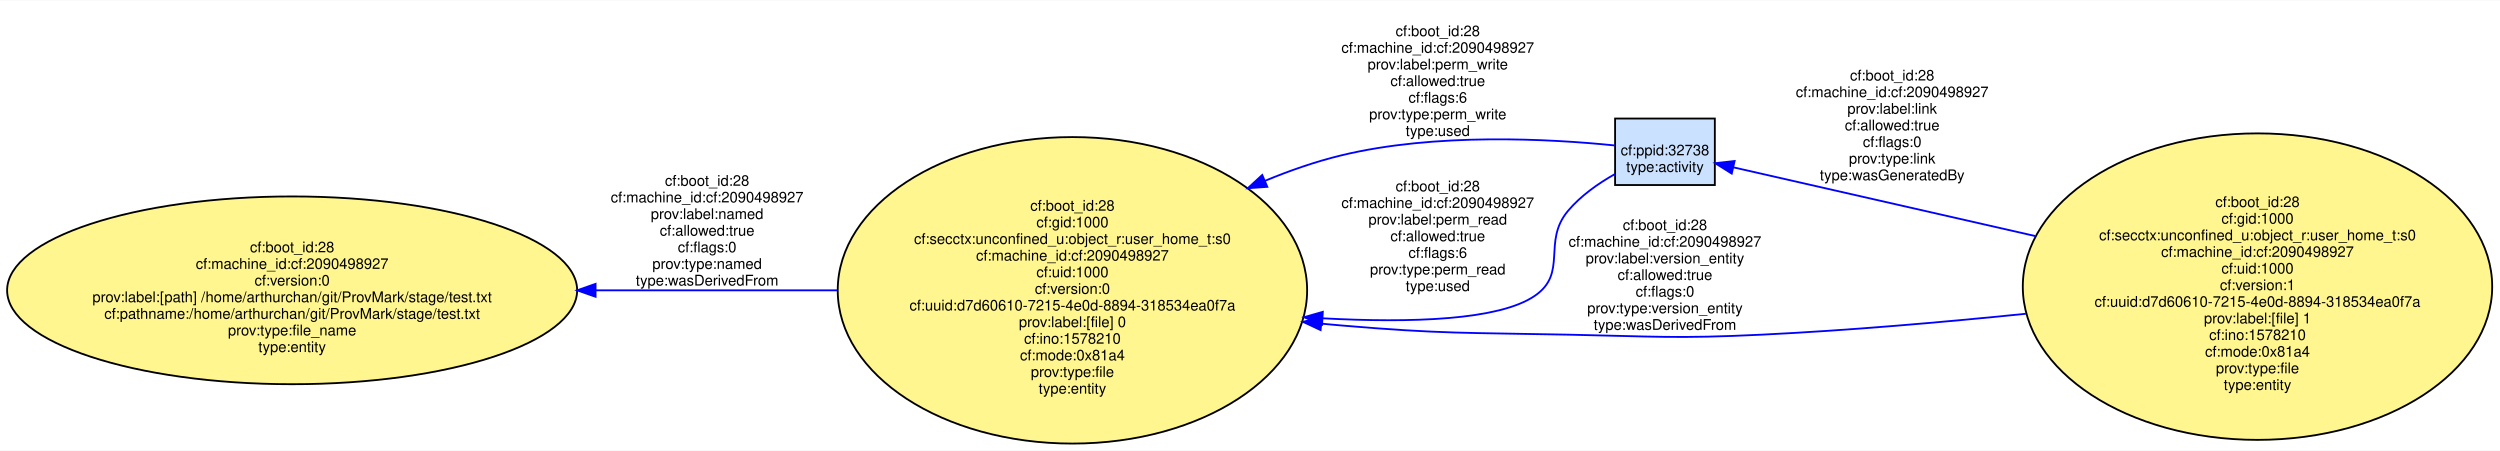
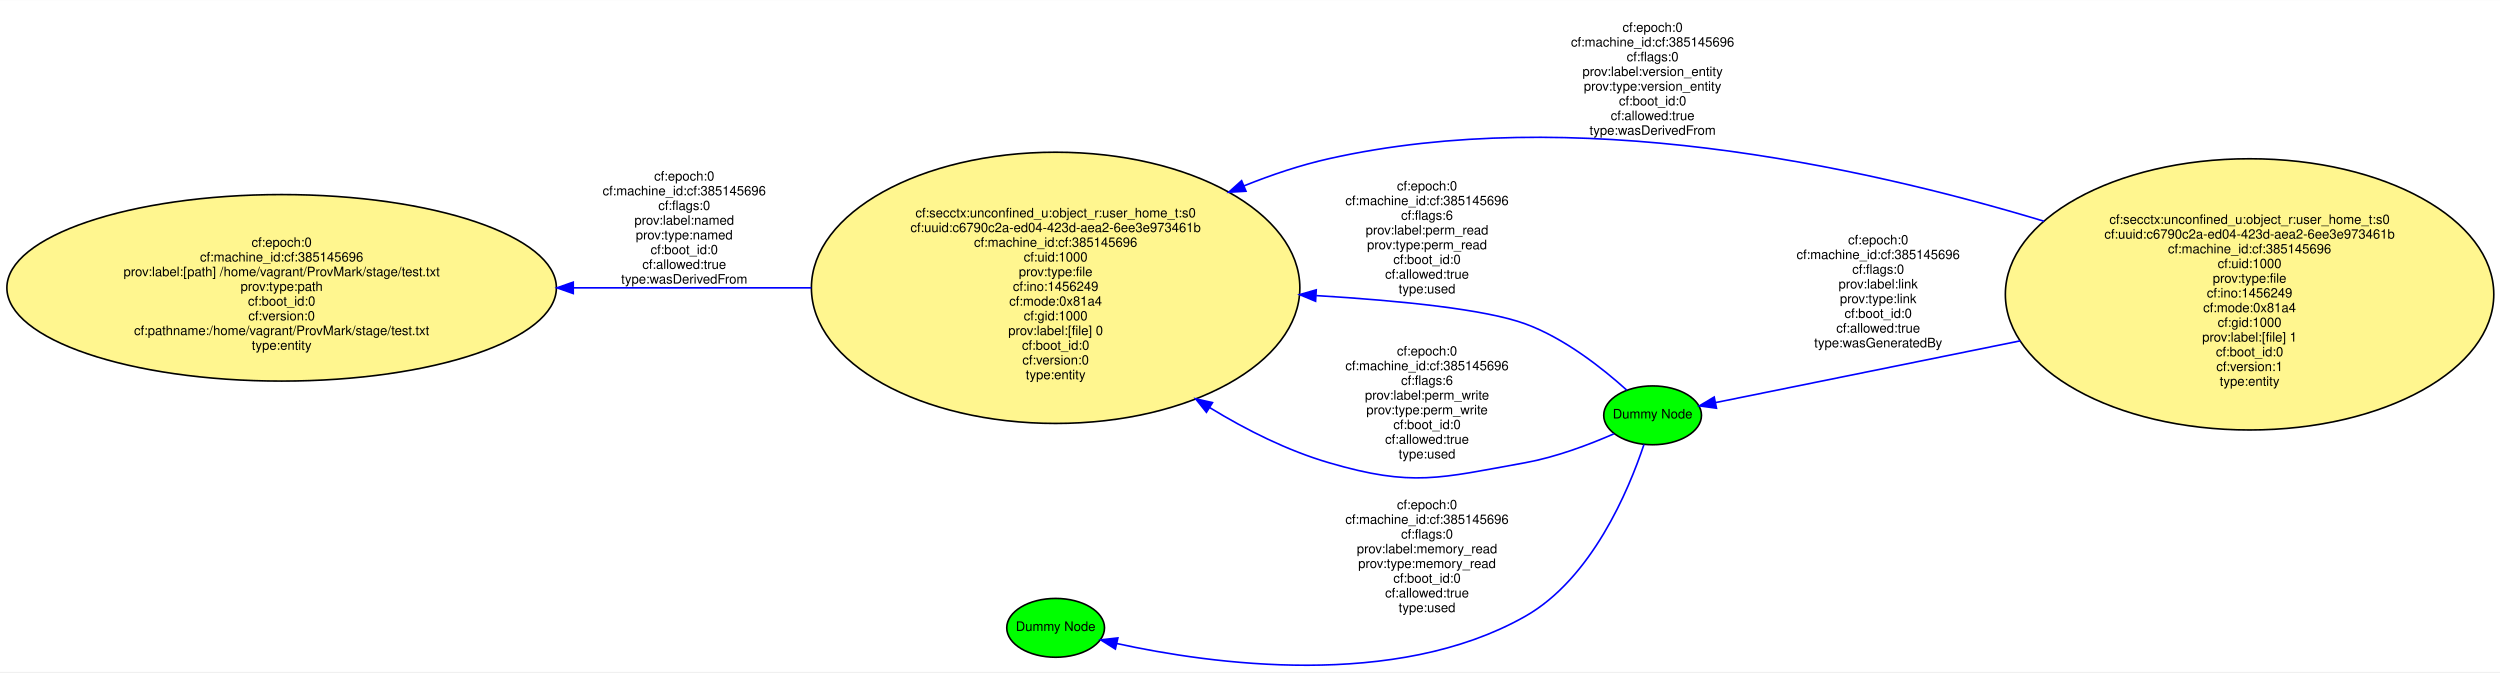
- <svg xmlns="http://www.w3.org/2000/svg" width="1353pt" height="244pt" viewBox="0.00 0.00 1353.42 243.73">
-   <g id="graph0" class="graph" transform="scale(1 1) rotate(0) translate(4 239.7315)">
-     <polygon fill="#ffffff" stroke="transparent" points="-4,4 -4,-239.732 1349.415,-239.732 1349.415,4 -4,4" />
+ <svg xmlns="http://www.w3.org/2000/svg" width="1529pt" height="411pt" viewBox="0.00 0.00 1529.38 410.94">
+   <g id="graph0" class="graph" transform="scale(1 1) rotate(0) translate(4 406.9395)">
+     <polygon fill="#ffffff" stroke="transparent" points="-4,4 -4,-406.94 1525.381,-406.94 1525.381,4 -4,4" />
    <g id="node1" class="node">
-       <polygon fill="#cae1ff" stroke="#000000" points="924.357,-175.732 870.357,-175.732 870.357,-139.732 924.357,-139.732 924.357,-175.732" />
-       <text text-anchor="middle" x="897.357" y="-155.832" font-family="Helvetica,sans-Serif" font-size="8.00" fill="#000000">cf:ppid:32738</text>
-       <text text-anchor="middle" x="897.357" y="-146.832" font-family="Helvetica,sans-Serif" font-size="8.00" fill="#000000">type:activity</text>
+       <ellipse fill="#fff68f" stroke="#000000" cx="641.782" cy="-230.94" rx="149.399" ry="82.964" />
+       <text text-anchor="middle" x="641.782" y="-274.039" font-family="Helvetica,sans-Serif" font-size="8.00" fill="#000000">cf:secctx:unconfined_u:object_r:user_home_t:s0</text>
+       <text text-anchor="middle" x="641.782" y="-265.039" font-family="Helvetica,sans-Serif" font-size="8.00" fill="#000000">cf:uuid:c6790c2a-ed04-423d-aea2-6ee3e973461b</text>
+       <text text-anchor="middle" x="641.782" y="-256.039" font-family="Helvetica,sans-Serif" font-size="8.00" fill="#000000">cf:machine_id:cf:385145696</text>
+       <text text-anchor="middle" x="641.782" y="-247.04" font-family="Helvetica,sans-Serif" font-size="8.00" fill="#000000">cf:uid:1000</text>
+       <text text-anchor="middle" x="641.782" y="-238.04" font-family="Helvetica,sans-Serif" font-size="8.00" fill="#000000">prov:type:file</text>
+       <text text-anchor="middle" x="641.782" y="-229.04" font-family="Helvetica,sans-Serif" font-size="8.00" fill="#000000">cf:ino:1456249</text>
+       <text text-anchor="middle" x="641.782" y="-220.04" font-family="Helvetica,sans-Serif" font-size="8.00" fill="#000000">cf:mode:0x81a4</text>
+       <text text-anchor="middle" x="641.782" y="-211.04" font-family="Helvetica,sans-Serif" font-size="8.00" fill="#000000">cf:gid:1000</text>
+       <text text-anchor="middle" x="641.782" y="-202.04" font-family="Helvetica,sans-Serif" font-size="8.00" fill="#000000">prov:label:[file] 0</text>
+       <text text-anchor="middle" x="641.782" y="-193.04" font-family="Helvetica,sans-Serif" font-size="8.00" fill="#000000">cf:boot_id:0</text>
+       <text text-anchor="middle" x="641.782" y="-184.04" font-family="Helvetica,sans-Serif" font-size="8.00" fill="#000000">cf:version:0</text>
+       <text text-anchor="middle" x="641.782" y="-175.04" font-family="Helvetica,sans-Serif" font-size="8.00" fill="#000000">type:entity</text>
+     </g>
+     <g id="node3" class="node">
+       <ellipse fill="#fff68f" stroke="#000000" cx="168.291" cy="-230.94" rx="168.083" ry="57.052" />
+       <text text-anchor="middle" x="168.291" y="-256.039" font-family="Helvetica,sans-Serif" font-size="8.00" fill="#000000">cf:epoch:0</text>
+       <text text-anchor="middle" x="168.291" y="-247.04" font-family="Helvetica,sans-Serif" font-size="8.00" fill="#000000">cf:machine_id:cf:385145696</text>
+       <text text-anchor="middle" x="168.291" y="-238.04" font-family="Helvetica,sans-Serif" font-size="8.00" fill="#000000">prov:label:[path] /home/vagrant/ProvMark/stage/test.txt</text>
+       <text text-anchor="middle" x="168.291" y="-229.04" font-family="Helvetica,sans-Serif" font-size="8.00" fill="#000000">prov:type:path</text>
+       <text text-anchor="middle" x="168.291" y="-220.04" font-family="Helvetica,sans-Serif" font-size="8.00" fill="#000000">cf:boot_id:0</text>
+       <text text-anchor="middle" x="168.291" y="-211.04" font-family="Helvetica,sans-Serif" font-size="8.00" fill="#000000">cf:version:0</text>
+       <text text-anchor="middle" x="168.291" y="-202.04" font-family="Helvetica,sans-Serif" font-size="8.00" fill="#000000">cf:pathname:/home/vagrant/ProvMark/stage/test.txt</text>
+       <text text-anchor="middle" x="168.291" y="-193.04" font-family="Helvetica,sans-Serif" font-size="8.00" fill="#000000">type:entity</text>
+     </g>
+     <g id="edge5" class="edge">
+       <path fill="none" stroke="#0000ff" d="M492.292,-230.94C446.118,-230.94 394.796,-230.94 346.865,-230.94" />
+       <polygon fill="#0000ff" stroke="#0000ff" points="346.691,-227.44 336.691,-230.94 346.691,-234.44 346.691,-227.44" />
+       <text text-anchor="middle" x="414.583" y="-296.539" font-family="Helvetica,sans-Serif" font-size="8.00" fill="#000000">cf:epoch:0</text>
+       <text text-anchor="middle" x="414.583" y="-287.539" font-family="Helvetica,sans-Serif" font-size="8.00" fill="#000000">cf:machine_id:cf:385145696</text>
+       <text text-anchor="middle" x="414.583" y="-278.539" font-family="Helvetica,sans-Serif" font-size="8.00" fill="#000000">cf:flags:0</text>
+       <text text-anchor="middle" x="414.583" y="-269.539" font-family="Helvetica,sans-Serif" font-size="8.00" fill="#000000">prov:label:named</text>
+       <text text-anchor="middle" x="414.583" y="-260.539" font-family="Helvetica,sans-Serif" font-size="8.00" fill="#000000">prov:type:named</text>
+       <text text-anchor="middle" x="414.583" y="-251.54" font-family="Helvetica,sans-Serif" font-size="8.00" fill="#000000">cf:boot_id:0</text>
+       <text text-anchor="middle" x="414.583" y="-242.54" font-family="Helvetica,sans-Serif" font-size="8.00" fill="#000000">cf:allowed:true</text>
+       <text text-anchor="middle" x="414.583" y="-233.54" font-family="Helvetica,sans-Serif" font-size="8.00" fill="#000000">type:wasDerivedFrom</text>
    </g>
    <g id="node2" class="node">
-       <ellipse fill="#fff68f" stroke="#000000" cx="576.578" cy="-82.731" rx="127.059" ry="82.964" />
-       <text text-anchor="middle" x="576.578" y="-125.832" font-family="Helvetica,sans-Serif" font-size="8.00" fill="#000000">cf:boot_id:28</text>
-       <text text-anchor="middle" x="576.578" y="-116.832" font-family="Helvetica,sans-Serif" font-size="8.00" fill="#000000">cf:gid:1000</text>
-       <text text-anchor="middle" x="576.578" y="-107.832" font-family="Helvetica,sans-Serif" font-size="8.00" fill="#000000">cf:secctx:unconfined_u:object_r:user_home_t:s0</text>
-       <text text-anchor="middle" x="576.578" y="-98.832" font-family="Helvetica,sans-Serif" font-size="8.00" fill="#000000">cf:machine_id:cf:2090498927</text>
-       <text text-anchor="middle" x="576.578" y="-89.832" font-family="Helvetica,sans-Serif" font-size="8.00" fill="#000000">cf:uid:1000</text>
-       <text text-anchor="middle" x="576.578" y="-80.832" font-family="Helvetica,sans-Serif" font-size="8.00" fill="#000000">cf:version:0</text>
-       <text text-anchor="middle" x="576.578" y="-71.832" font-family="Helvetica,sans-Serif" font-size="8.00" fill="#000000">cf:uuid:d7d60610-7215-4e0d-8894-318534ea0f7a</text>
-       <text text-anchor="middle" x="576.578" y="-62.831" font-family="Helvetica,sans-Serif" font-size="8.00" fill="#000000">prov:label:[file] 0</text>
-       <text text-anchor="middle" x="576.578" y="-53.831" font-family="Helvetica,sans-Serif" font-size="8.00" fill="#000000">cf:ino:1578210</text>
-       <text text-anchor="middle" x="576.578" y="-44.831" font-family="Helvetica,sans-Serif" font-size="8.00" fill="#000000">cf:mode:0x81a4</text>
-       <text text-anchor="middle" x="576.578" y="-35.831" font-family="Helvetica,sans-Serif" font-size="8.00" fill="#000000">prov:type:file</text>
-       <text text-anchor="middle" x="576.578" y="-26.831" font-family="Helvetica,sans-Serif" font-size="8.00" fill="#000000">type:entity</text>
+       <ellipse fill="#fff68f" stroke="#000000" cx="1372.181" cy="-226.94" rx="149.399" ry="82.964" />
+       <text text-anchor="middle" x="1372.181" y="-270.039" font-family="Helvetica,sans-Serif" font-size="8.00" fill="#000000">cf:secctx:unconfined_u:object_r:user_home_t:s0</text>
+       <text text-anchor="middle" x="1372.181" y="-261.039" font-family="Helvetica,sans-Serif" font-size="8.00" fill="#000000">cf:uuid:c6790c2a-ed04-423d-aea2-6ee3e973461b</text>
+       <text text-anchor="middle" x="1372.181" y="-252.04" font-family="Helvetica,sans-Serif" font-size="8.00" fill="#000000">cf:machine_id:cf:385145696</text>
+       <text text-anchor="middle" x="1372.181" y="-243.04" font-family="Helvetica,sans-Serif" font-size="8.00" fill="#000000">cf:uid:1000</text>
+       <text text-anchor="middle" x="1372.181" y="-234.04" font-family="Helvetica,sans-Serif" font-size="8.00" fill="#000000">prov:type:file</text>
+       <text text-anchor="middle" x="1372.181" y="-225.04" font-family="Helvetica,sans-Serif" font-size="8.00" fill="#000000">cf:ino:1456249</text>
+       <text text-anchor="middle" x="1372.181" y="-216.04" font-family="Helvetica,sans-Serif" font-size="8.00" fill="#000000">cf:mode:0x81a4</text>
+       <text text-anchor="middle" x="1372.181" y="-207.04" font-family="Helvetica,sans-Serif" font-size="8.00" fill="#000000">cf:gid:1000</text>
+       <text text-anchor="middle" x="1372.181" y="-198.04" font-family="Helvetica,sans-Serif" font-size="8.00" fill="#000000">prov:label:[file] 1</text>
+       <text text-anchor="middle" x="1372.181" y="-189.04" font-family="Helvetica,sans-Serif" font-size="8.00" fill="#000000">cf:boot_id:0</text>
+       <text text-anchor="middle" x="1372.181" y="-180.04" font-family="Helvetica,sans-Serif" font-size="8.00" fill="#000000">cf:version:1</text>
+       <text text-anchor="middle" x="1372.181" y="-171.04" font-family="Helvetica,sans-Serif" font-size="8.00" fill="#000000">type:entity</text>
+     </g>
+     <g id="edge6" class="edge">
+       <path fill="none" stroke="#0000ff" d="M1246.49,-271.669C1131.701,-306.335 957.735,-343.313 808.982,-309.94 791.669,-306.055 774.039,-300.166 757.036,-293.32" />
+       <polygon fill="#0000ff" stroke="#0000ff" points="758.238,-290.029 747.66,-289.424 755.552,-296.493 758.238,-290.029" />
+       <text text-anchor="middle" x="1006.982" y="-387.539" font-family="Helvetica,sans-Serif" font-size="8.00" fill="#000000">cf:epoch:0</text>
+       <text text-anchor="middle" x="1006.982" y="-378.539" font-family="Helvetica,sans-Serif" font-size="8.00" fill="#000000">cf:machine_id:cf:385145696</text>
+       <text text-anchor="middle" x="1006.982" y="-369.539" font-family="Helvetica,sans-Serif" font-size="8.00" fill="#000000">cf:flags:0</text>
+       <text text-anchor="middle" x="1006.982" y="-360.539" font-family="Helvetica,sans-Serif" font-size="8.00" fill="#000000">prov:label:version_entity</text>
+       <text text-anchor="middle" x="1006.982" y="-351.539" font-family="Helvetica,sans-Serif" font-size="8.00" fill="#000000">prov:type:version_entity</text>
+       <text text-anchor="middle" x="1006.982" y="-342.539" font-family="Helvetica,sans-Serif" font-size="8.00" fill="#000000">cf:boot_id:0</text>
+       <text text-anchor="middle" x="1006.982" y="-333.539" font-family="Helvetica,sans-Serif" font-size="8.00" fill="#000000">cf:allowed:true</text>
+       <text text-anchor="middle" x="1006.982" y="-324.539" font-family="Helvetica,sans-Serif" font-size="8.00" fill="#000000">type:wasDerivedFrom</text>
+     </g>
+     <g id="node4" class="node">
+       <ellipse fill="#00ff00" stroke="#000000" cx="1006.982" cy="-152.94" rx="29.902" ry="18" />
+       <text text-anchor="middle" x="1006.982" y="-151.04" font-family="Helvetica,sans-Serif" font-size="8.00" fill="#000000">Dummy Node</text>
+     </g>
+     <g id="edge4" class="edge">
+       <path fill="none" stroke="#0000ff" d="M1232.03,-198.541C1164.991,-184.957 1089.871,-169.735 1045.596,-160.764" />
+       <polygon fill="#0000ff" stroke="#0000ff" points="1046.058,-157.286 1035.562,-158.731 1044.668,-164.147 1046.058,-157.286" />
+       <text text-anchor="middle" x="1144.982" y="-257.539" font-family="Helvetica,sans-Serif" font-size="8.00" fill="#000000">cf:epoch:0</text>
+       <text text-anchor="middle" x="1144.982" y="-248.54" font-family="Helvetica,sans-Serif" font-size="8.00" fill="#000000">cf:machine_id:cf:385145696</text>
+       <text text-anchor="middle" x="1144.982" y="-239.54" font-family="Helvetica,sans-Serif" font-size="8.00" fill="#000000">cf:flags:0</text>
+       <text text-anchor="middle" x="1144.982" y="-230.54" font-family="Helvetica,sans-Serif" font-size="8.00" fill="#000000">prov:label:link</text>
+       <text text-anchor="middle" x="1144.982" y="-221.54" font-family="Helvetica,sans-Serif" font-size="8.00" fill="#000000">prov:type:link</text>
+       <text text-anchor="middle" x="1144.982" y="-212.54" font-family="Helvetica,sans-Serif" font-size="8.00" fill="#000000">cf:boot_id:0</text>
+       <text text-anchor="middle" x="1144.982" y="-203.54" font-family="Helvetica,sans-Serif" font-size="8.00" fill="#000000">cf:allowed:true</text>
+       <text text-anchor="middle" x="1144.982" y="-194.54" font-family="Helvetica,sans-Serif" font-size="8.00" fill="#000000">type:wasGeneratedBy</text>
    </g>
    <g id="edge1" class="edge">
-       <path fill="none" stroke="#0000ff" d="M870.128,-161.165C835.219,-164.721 773.079,-168.186 721.857,-155.732 708.152,-152.399 694.261,-147.586 680.781,-141.998" />
-       <polygon fill="#0000ff" stroke="#0000ff" points="682.09,-138.751 671.521,-138.014 679.323,-145.181 682.09,-138.751" />
-       <text text-anchor="middle" x="774.357" y="-220.332" font-family="Helvetica,sans-Serif" font-size="8.00" fill="#000000">cf:boot_id:28</text>
-       <text text-anchor="middle" x="774.357" y="-211.332" font-family="Helvetica,sans-Serif" font-size="8.00" fill="#000000">cf:machine_id:cf:2090498927</text>
-       <text text-anchor="middle" x="774.357" y="-202.332" font-family="Helvetica,sans-Serif" font-size="8.00" fill="#000000">prov:label:perm_write</text>
-       <text text-anchor="middle" x="774.357" y="-193.332" font-family="Helvetica,sans-Serif" font-size="8.00" fill="#000000">cf:allowed:true</text>
-       <text text-anchor="middle" x="774.357" y="-184.332" font-family="Helvetica,sans-Serif" font-size="8.00" fill="#000000">cf:flags:6</text>
-       <text text-anchor="middle" x="774.357" y="-175.332" font-family="Helvetica,sans-Serif" font-size="8.00" fill="#000000">prov:type:perm_write</text>
-       <text text-anchor="middle" x="774.357" y="-166.332" font-family="Helvetica,sans-Serif" font-size="8.00" fill="#000000">type:used</text>
+       <path fill="none" stroke="#0000ff" d="M991.188,-168.338C976.429,-181.668 953.101,-200.147 928.982,-208.94 904.816,-217.749 853.697,-223.03 801.188,-226.197" />
+       <polygon fill="#0000ff" stroke="#0000ff" points="800.807,-222.714 791.025,-226.784 801.21,-229.702 800.807,-222.714" />
+       <text text-anchor="middle" x="868.982" y="-290.539" font-family="Helvetica,sans-Serif" font-size="8.00" fill="#000000">cf:epoch:0</text>
+       <text text-anchor="middle" x="868.982" y="-281.539" font-family="Helvetica,sans-Serif" font-size="8.00" fill="#000000">cf:machine_id:cf:385145696</text>
+       <text text-anchor="middle" x="868.982" y="-272.539" font-family="Helvetica,sans-Serif" font-size="8.00" fill="#000000">cf:flags:6</text>
+       <text text-anchor="middle" x="868.982" y="-263.539" font-family="Helvetica,sans-Serif" font-size="8.00" fill="#000000">prov:label:perm_read</text>
+       <text text-anchor="middle" x="868.982" y="-254.54" font-family="Helvetica,sans-Serif" font-size="8.00" fill="#000000">prov:type:perm_read</text>
+       <text text-anchor="middle" x="868.982" y="-245.54" font-family="Helvetica,sans-Serif" font-size="8.00" fill="#000000">cf:boot_id:0</text>
+       <text text-anchor="middle" x="868.982" y="-236.54" font-family="Helvetica,sans-Serif" font-size="8.00" fill="#000000">cf:allowed:true</text>
+       <text text-anchor="middle" x="868.982" y="-227.54" font-family="Helvetica,sans-Serif" font-size="8.00" fill="#000000">type:used</text>
    </g>
    <g id="edge2" class="edge">
-       <path fill="none" stroke="#0000ff" d="M870.275,-145.674C861.231,-140.579 851.719,-133.908 844.857,-125.731 830.744,-108.915 844.99,-92.108 826.857,-79.731 807.55,-66.554 760.266,-64.982 711.93,-67.589" />
-       <polygon fill="#0000ff" stroke="#0000ff" points="711.708,-64.096 701.934,-68.185 712.125,-71.083 711.708,-64.096" />
-       <text text-anchor="middle" x="774.357" y="-136.332" font-family="Helvetica,sans-Serif" font-size="8.00" fill="#000000">cf:boot_id:28</text>
-       <text text-anchor="middle" x="774.357" y="-127.332" font-family="Helvetica,sans-Serif" font-size="8.00" fill="#000000">cf:machine_id:cf:2090498927</text>
-       <text text-anchor="middle" x="774.357" y="-118.332" font-family="Helvetica,sans-Serif" font-size="8.00" fill="#000000">prov:label:perm_read</text>
-       <text text-anchor="middle" x="774.357" y="-109.332" font-family="Helvetica,sans-Serif" font-size="8.00" fill="#000000">cf:allowed:true</text>
-       <text text-anchor="middle" x="774.357" y="-100.332" font-family="Helvetica,sans-Serif" font-size="8.00" fill="#000000">cf:flags:6</text>
-       <text text-anchor="middle" x="774.357" y="-91.332" font-family="Helvetica,sans-Serif" font-size="8.00" fill="#000000">prov:type:perm_read</text>
-       <text text-anchor="middle" x="774.357" y="-82.332" font-family="Helvetica,sans-Serif" font-size="8.00" fill="#000000">type:used</text>
+       <path fill="none" stroke="#0000ff" d="M983.363,-141.645C968.208,-135.036 947.893,-127.341 928.982,-123.939 876.491,-114.497 860.169,-108.963 808.982,-123.939 783.759,-131.319 758.726,-143.797 736.009,-157.681" />
+       <polygon fill="#0000ff" stroke="#0000ff" points="734.036,-154.787 727.421,-163.063 737.753,-160.719 734.036,-154.787" />
+       <text text-anchor="middle" x="868.982" y="-189.54" font-family="Helvetica,sans-Serif" font-size="8.00" fill="#000000">cf:epoch:0</text>
+       <text text-anchor="middle" x="868.982" y="-180.54" font-family="Helvetica,sans-Serif" font-size="8.00" fill="#000000">cf:machine_id:cf:385145696</text>
+       <text text-anchor="middle" x="868.982" y="-171.54" font-family="Helvetica,sans-Serif" font-size="8.00" fill="#000000">cf:flags:6</text>
+       <text text-anchor="middle" x="868.982" y="-162.54" font-family="Helvetica,sans-Serif" font-size="8.00" fill="#000000">prov:label:perm_write</text>
+       <text text-anchor="middle" x="868.982" y="-153.54" font-family="Helvetica,sans-Serif" font-size="8.00" fill="#000000">prov:type:perm_write</text>
+       <text text-anchor="middle" x="868.982" y="-144.54" font-family="Helvetica,sans-Serif" font-size="8.00" fill="#000000">cf:boot_id:0</text>
+       <text text-anchor="middle" x="868.982" y="-135.54" font-family="Helvetica,sans-Serif" font-size="8.00" fill="#000000">cf:allowed:true</text>
+       <text text-anchor="middle" x="868.982" y="-126.54" font-family="Helvetica,sans-Serif" font-size="8.00" fill="#000000">type:used</text>
    </g>
-     <g id="node4" class="node">
-       <ellipse fill="#fff68f" stroke="#000000" cx="154.149" cy="-82.731" rx="154.299" ry="50.824" />
-       <text text-anchor="middle" x="154.149" y="-103.332" font-family="Helvetica,sans-Serif" font-size="8.00" fill="#000000">cf:boot_id:28</text>
-       <text text-anchor="middle" x="154.149" y="-94.332" font-family="Helvetica,sans-Serif" font-size="8.00" fill="#000000">cf:machine_id:cf:2090498927</text>
-       <text text-anchor="middle" x="154.149" y="-85.332" font-family="Helvetica,sans-Serif" font-size="8.00" fill="#000000">cf:version:0</text>
-       <text text-anchor="middle" x="154.149" y="-76.332" font-family="Helvetica,sans-Serif" font-size="8.00" fill="#000000">prov:label:[path] /home/arthurchan/git/ProvMark/stage/test.txt</text>
-       <text text-anchor="middle" x="154.149" y="-67.332" font-family="Helvetica,sans-Serif" font-size="8.00" fill="#000000">cf:pathname:/home/arthurchan/git/ProvMark/stage/test.txt</text>
-       <text text-anchor="middle" x="154.149" y="-58.331" font-family="Helvetica,sans-Serif" font-size="8.00" fill="#000000">prov:type:file_name</text>
-       <text text-anchor="middle" x="154.149" y="-49.331" font-family="Helvetica,sans-Serif" font-size="8.00" fill="#000000">type:entity</text>
-     </g>
-     <g id="edge4" class="edge">
-       <path fill="none" stroke="#0000ff" d="M449.262,-82.731C408.131,-82.731 361.932,-82.731 318.513,-82.731" />
-       <polygon fill="#0000ff" stroke="#0000ff" points="318.421,-79.232 308.421,-82.731 318.421,-86.232 318.421,-79.232" />
-       <text text-anchor="middle" x="378.799" y="-139.332" font-family="Helvetica,sans-Serif" font-size="8.00" fill="#000000">cf:boot_id:28</text>
-       <text text-anchor="middle" x="378.799" y="-130.332" font-family="Helvetica,sans-Serif" font-size="8.00" fill="#000000">cf:machine_id:cf:2090498927</text>
-       <text text-anchor="middle" x="378.799" y="-121.332" font-family="Helvetica,sans-Serif" font-size="8.00" fill="#000000">prov:label:named</text>
-       <text text-anchor="middle" x="378.799" y="-112.332" font-family="Helvetica,sans-Serif" font-size="8.00" fill="#000000">cf:allowed:true</text>
-       <text text-anchor="middle" x="378.799" y="-103.332" font-family="Helvetica,sans-Serif" font-size="8.00" fill="#000000">cf:flags:0</text>
-       <text text-anchor="middle" x="378.799" y="-94.332" font-family="Helvetica,sans-Serif" font-size="8.00" fill="#000000">prov:type:named</text>
-       <text text-anchor="middle" x="378.799" y="-85.332" font-family="Helvetica,sans-Serif" font-size="8.00" fill="#000000">type:wasDerivedFrom</text>
-     </g>
-     <g id="node3" class="node">
-       <ellipse fill="#fff68f" stroke="#000000" cx="1218.136" cy="-84.731" rx="127.059" ry="82.964" />
-       <text text-anchor="middle" x="1218.136" y="-127.832" font-family="Helvetica,sans-Serif" font-size="8.00" fill="#000000">cf:boot_id:28</text>
-       <text text-anchor="middle" x="1218.136" y="-118.832" font-family="Helvetica,sans-Serif" font-size="8.00" fill="#000000">cf:gid:1000</text>
-       <text text-anchor="middle" x="1218.136" y="-109.832" font-family="Helvetica,sans-Serif" font-size="8.00" fill="#000000">cf:secctx:unconfined_u:object_r:user_home_t:s0</text>
-       <text text-anchor="middle" x="1218.136" y="-100.832" font-family="Helvetica,sans-Serif" font-size="8.00" fill="#000000">cf:machine_id:cf:2090498927</text>
-       <text text-anchor="middle" x="1218.136" y="-91.832" font-family="Helvetica,sans-Serif" font-size="8.00" fill="#000000">cf:uid:1000</text>
-       <text text-anchor="middle" x="1218.136" y="-82.832" font-family="Helvetica,sans-Serif" font-size="8.00" fill="#000000">cf:version:1</text>
-       <text text-anchor="middle" x="1218.136" y="-73.832" font-family="Helvetica,sans-Serif" font-size="8.00" fill="#000000">cf:uuid:d7d60610-7215-4e0d-8894-318534ea0f7a</text>
-       <text text-anchor="middle" x="1218.136" y="-64.832" font-family="Helvetica,sans-Serif" font-size="8.00" fill="#000000">prov:label:[file] 1</text>
-       <text text-anchor="middle" x="1218.136" y="-55.831" font-family="Helvetica,sans-Serif" font-size="8.00" fill="#000000">cf:ino:1578210</text>
-       <text text-anchor="middle" x="1218.136" y="-46.831" font-family="Helvetica,sans-Serif" font-size="8.00" fill="#000000">cf:mode:0x81a4</text>
-       <text text-anchor="middle" x="1218.136" y="-37.831" font-family="Helvetica,sans-Serif" font-size="8.00" fill="#000000">prov:type:file</text>
-       <text text-anchor="middle" x="1218.136" y="-28.831" font-family="Helvetica,sans-Serif" font-size="8.00" fill="#000000">type:entity</text>
+     <g id="node5" class="node">
+       <ellipse fill="#00ff00" stroke="#000000" cx="641.782" cy="-22.939" rx="29.902" ry="18" />
+       <text text-anchor="middle" x="641.782" y="-21.04" font-family="Helvetica,sans-Serif" font-size="8.00" fill="#000000">Dummy Node</text>
    </g>
    <g id="edge3" class="edge">
-       <path fill="none" stroke="#0000ff" d="M1097.777,-112.122C1039.72,-125.334 974.187,-140.247 934.334,-149.317" />
-       <polygon fill="#0000ff" stroke="#0000ff" points="933.506,-145.915 924.532,-151.547 935.06,-152.741 933.506,-145.915" />
-       <text text-anchor="middle" x="1020.357" y="-196.332" font-family="Helvetica,sans-Serif" font-size="8.00" fill="#000000">cf:boot_id:28</text>
-       <text text-anchor="middle" x="1020.357" y="-187.332" font-family="Helvetica,sans-Serif" font-size="8.00" fill="#000000">cf:machine_id:cf:2090498927</text>
-       <text text-anchor="middle" x="1020.357" y="-178.332" font-family="Helvetica,sans-Serif" font-size="8.00" fill="#000000">prov:label:link</text>
-       <text text-anchor="middle" x="1020.357" y="-169.332" font-family="Helvetica,sans-Serif" font-size="8.00" fill="#000000">cf:allowed:true</text>
-       <text text-anchor="middle" x="1020.357" y="-160.332" font-family="Helvetica,sans-Serif" font-size="8.00" fill="#000000">cf:flags:0</text>
-       <text text-anchor="middle" x="1020.357" y="-151.332" font-family="Helvetica,sans-Serif" font-size="8.00" fill="#000000">prov:type:link</text>
-       <text text-anchor="middle" x="1020.357" y="-142.332" font-family="Helvetica,sans-Serif" font-size="8.00" fill="#000000">type:wasGeneratedBy</text>
-     </g>
-     <g id="edge5" class="edge">
-       <path fill="none" stroke="#0000ff" d="M1092.753,-70.051C1047.757,-65.453 996.597,-60.991 949.857,-58.731 903.245,-56.478 891.514,-57.784 844.857,-58.731 790.157,-59.843 776.37,-59.068 721.857,-63.731 718.394,-64.028 714.887,-64.347 711.35,-64.684" />
-       <polygon fill="#0000ff" stroke="#0000ff" points="710.919,-61.21 701.316,-65.685 711.614,-68.175 710.919,-61.21" />
-       <text text-anchor="middle" x="897.357" y="-115.332" font-family="Helvetica,sans-Serif" font-size="8.00" fill="#000000">cf:boot_id:28</text>
-       <text text-anchor="middle" x="897.357" y="-106.332" font-family="Helvetica,sans-Serif" font-size="8.00" fill="#000000">cf:machine_id:cf:2090498927</text>
-       <text text-anchor="middle" x="897.357" y="-97.332" font-family="Helvetica,sans-Serif" font-size="8.00" fill="#000000">prov:label:version_entity</text>
-       <text text-anchor="middle" x="897.357" y="-88.332" font-family="Helvetica,sans-Serif" font-size="8.00" fill="#000000">cf:allowed:true</text>
-       <text text-anchor="middle" x="897.357" y="-79.332" font-family="Helvetica,sans-Serif" font-size="8.00" fill="#000000">cf:flags:0</text>
-       <text text-anchor="middle" x="897.357" y="-70.332" font-family="Helvetica,sans-Serif" font-size="8.00" fill="#000000">prov:type:version_entity</text>
-       <text text-anchor="middle" x="897.357" y="-61.331" font-family="Helvetica,sans-Serif" font-size="8.00" fill="#000000">type:wasDerivedFrom</text>
+       <path fill="none" stroke="#0000ff" d="M1001.705,-135.121C992.298,-106.954 969.693,-52.98 928.982,-29.939 849.543,15.019 736.906,-.726 679.135,-13.358" />
+       <polygon fill="#0000ff" stroke="#0000ff" points="678.316,-9.955 669.342,-15.586 679.869,-16.781 678.316,-9.955" />
+       <text text-anchor="middle" x="868.982" y="-95.54" font-family="Helvetica,sans-Serif" font-size="8.00" fill="#000000">cf:epoch:0</text>
+       <text text-anchor="middle" x="868.982" y="-86.54" font-family="Helvetica,sans-Serif" font-size="8.00" fill="#000000">cf:machine_id:cf:385145696</text>
+       <text text-anchor="middle" x="868.982" y="-77.54" font-family="Helvetica,sans-Serif" font-size="8.00" fill="#000000">cf:flags:0</text>
+       <text text-anchor="middle" x="868.982" y="-68.54" font-family="Helvetica,sans-Serif" font-size="8.00" fill="#000000">prov:label:memory_read</text>
+       <text text-anchor="middle" x="868.982" y="-59.539" font-family="Helvetica,sans-Serif" font-size="8.00" fill="#000000">prov:type:memory_read</text>
+       <text text-anchor="middle" x="868.982" y="-50.539" font-family="Helvetica,sans-Serif" font-size="8.00" fill="#000000">cf:boot_id:0</text>
+       <text text-anchor="middle" x="868.982" y="-41.539" font-family="Helvetica,sans-Serif" font-size="8.00" fill="#000000">cf:allowed:true</text>
+       <text text-anchor="middle" x="868.982" y="-32.539" font-family="Helvetica,sans-Serif" font-size="8.00" fill="#000000">type:used</text>
    </g>
  </g>
</svg>
